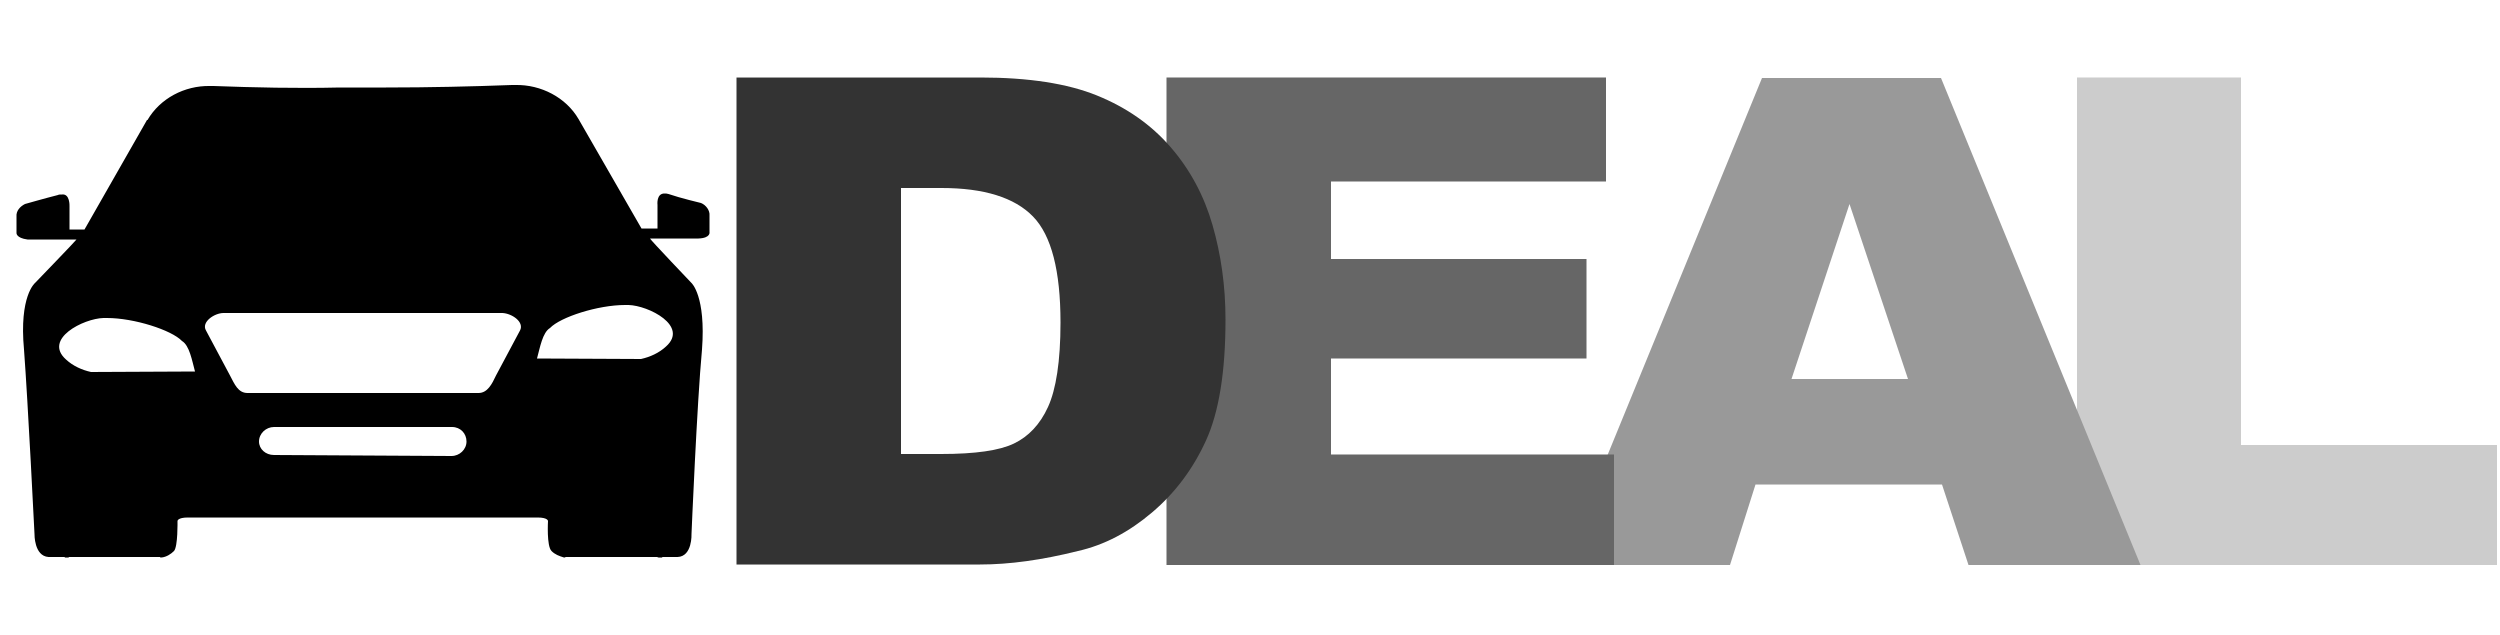
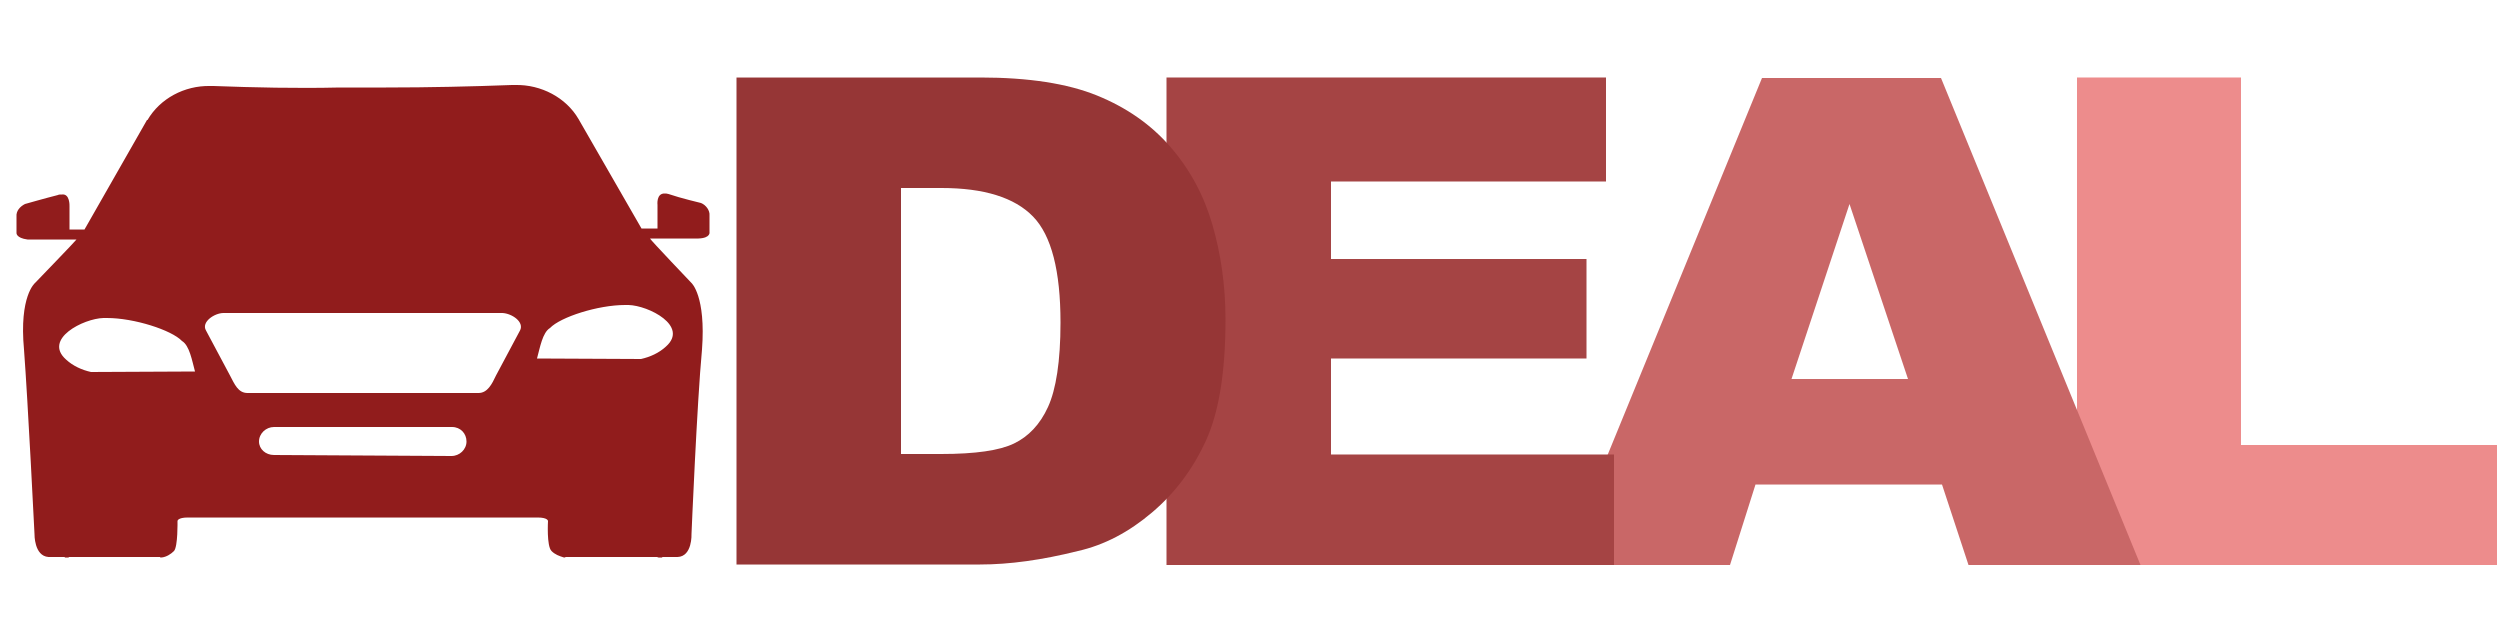
<svg xmlns="http://www.w3.org/2000/svg" version="1.1" id="master-artboard" x="0px" y="0px" viewBox="0 0 500 127" style="enable-background:new 0 0 500 127;" xml:space="preserve">
  <style type="text/css">
	.st0{fill:#0B2E4D;stroke:#AAAAAA;stroke-width:0.749;stroke-miterlimit:2.998;}
- 	.st1{fill:#CCCCCC;}
- 	.st2{fill:#999999;}
- 	.st3{fill:#666666;}
- 	.st4{fill:#333333;}
+ 	.st1{fill:#911C1C;}
+ 	.st2{fill:#ED8C8C;}
+ 	.st3{fill:#C96767;}
+ 	.st4{fill:#A54444;}
+ 	.st5{fill:#963636;}
</style>
  <path class="st0" d="M164.5,64.3L164.5,64.3" />
-   <path d="M42.7,17.2H42c-5.1-0.1-10,2.5-12.5,6.8h-0.1L16.9,45.9h-3v-4.7c0,0,0.1-2.5-1.5-2.3c-0.3,0-0.7,0-0.8,0.1  C9.2,39.6,5,40.8,5,40.8c-1,0.5-1.8,1.4-1.7,2.5v3.3c0,0-0.1,1,2.2,1.3h9.8c0,0.1-8.3,8.7-8.3,8.7s-3.2,2.6-2.2,13.3  c0.8,10.7,2.1,36.9,2.1,36.9s-0.1,4.4,2.8,4.6h3.2l0.1,0.1h0.7l0.1-0.1H32c0,0.1,0.1,0.1,0.3,0.1c1-0.1,1.9-0.7,2.5-1.3  c0.8-0.9,0.7-6,0.7-6s0-0.7,2.1-0.7h69.9c2.1,0,2.1,0.7,2.1,0.7s-0.3,5,0.7,6c0.7,0.7,1.5,1,2.5,1.3c0.1,0,0.3,0,0.3-0.1h18.3  l0.3,0.1h0.7l0.1-0.1h3c3-0.1,2.8-4.6,2.8-4.6s1.1-26.3,2.1-36.9c0.8-10.7-2.1-13.3-2.1-13.3s-8.3-8.7-8.3-8.9h9.7  c2.5-0.1,2.2-1.3,2.2-1.3v-3.3c0.1-1-0.7-2.1-1.7-2.5c0,0-4.2-1-6.5-1.8c-0.3-0.1-0.6-0.1-0.7-0.1c-1.8-0.1-1.5,2.3-1.5,2.3v4.7  h-3.2l-12.6-21.9l0,0c-2.5-4.3-7.5-6.9-12.6-6.8h-0.7c-8,0.3-16.6,0.5-25.2,0.5h-9.3C59.4,17.7,50.8,17.5,42.7,17.2L42.7,17.2z   M54.8,91c-1.7,0-3-1.2-3-2.7l0,0l0,0c0-1.6,1.4-2.9,3-2.9h35.6c1.7,0,2.9,1.3,2.9,2.9l0,0c0,1.6-1.4,2.9-3,2.9l0,0L54.8,91L54.8,91  z M49.5,78.6c-1.9,0-2.6-1.8-3.5-3.5l-4.8-9c-1-1.7,1.7-3.5,3.5-3.5h55.8c1.9,0.1,4.4,1.8,3.5,3.5l-4.8,9c-0.8,1.7-1.7,3.5-3.5,3.5  H49.5z M107.4,71.7c0.6-2.2,1.1-5.2,2.6-6.1c2.1-2.2,9.6-4.6,15-4.6h0.7c4,0.1,12.1,4.2,7.5,8.3c-1.4,1.3-3.2,2.1-5,2.5L107.4,71.7z   M72.9,103.5L72.9,103.5 M18.2,74.4c-1.8-0.4-3.6-1.2-5-2.5c-4.6-4.1,3.5-8.2,7.5-8.3h0.7c5.4,0,12.9,2.4,15,4.6  c1.5,0.9,2,3.9,2.6,6.1L18.2,74.4z" />
+   <path class="st1" d="M42.7,17.2H42c-5.1-0.1-10,2.5-12.5,6.8h-0.1L16.9,45.9h-3v-4.7c0,0,0.1-2.5-1.5-2.3c-0.3,0-0.7,0-0.8,0.1  C9.2,39.6,5,40.8,5,40.8c-1,0.5-1.8,1.4-1.7,2.5v3.3c0,0-0.1,1,2.2,1.3h9.8c0,0.1-8.3,8.7-8.3,8.7s-3.2,2.6-2.2,13.3  c0.8,10.7,2.1,36.9,2.1,36.9s-0.1,4.4,2.8,4.6h3.2l0.1,0.1h0.7l0.1-0.1H32c0,0.1,0.1,0.1,0.3,0.1c1-0.1,1.9-0.7,2.5-1.3  c0.8-0.9,0.7-6,0.7-6s0-0.7,2.1-0.7h69.9c2.1,0,2.1,0.7,2.1,0.7s-0.3,5,0.7,6c0.7,0.7,1.5,1,2.5,1.3c0.1,0,0.3,0,0.3-0.1h18.3  l0.3,0.1h0.7l0.1-0.1h3c3-0.1,2.8-4.6,2.8-4.6s1.1-26.3,2.1-36.9c0.8-10.7-2.1-13.3-2.1-13.3s-8.3-8.7-8.3-8.9h9.7  c2.5-0.1,2.2-1.3,2.2-1.3v-3.3c0.1-1-0.7-2.1-1.7-2.5c0,0-4.2-1-6.5-1.8c-0.3-0.1-0.6-0.1-0.7-0.1c-1.8-0.1-1.5,2.3-1.5,2.3v4.7  h-3.2l-12.6-21.9l0,0c-2.5-4.3-7.5-6.9-12.6-6.8h-0.7c-8,0.3-16.6,0.5-25.2,0.5h-9.3C59.4,17.7,50.8,17.5,42.7,17.2L42.7,17.2z   M54.8,91c-1.7,0-3-1.2-3-2.7l0,0l0,0c0-1.6,1.4-2.9,3-2.9h35.6c1.7,0,2.9,1.3,2.9,2.9l0,0c0,1.6-1.4,2.9-3,2.9l0,0L54.8,91L54.8,91  z M49.5,78.6c-1.9,0-2.6-1.8-3.5-3.5l-4.8-9c-1-1.7,1.7-3.5,3.5-3.5h55.8c1.9,0.1,4.4,1.8,3.5,3.5l-4.8,9c-0.8,1.7-1.7,3.5-3.5,3.5  H49.5z M107.4,71.7c0.6-2.2,1.1-5.2,2.6-6.1c2.1-2.2,9.6-4.6,15-4.6h0.7c4,0.1,12.1,4.2,7.5,8.3c-1.4,1.3-3.2,2.1-5,2.5L107.4,71.7z   M72.9,103.5L72.9,103.5 M18.2,74.4c-1.8-0.4-3.6-1.2-5-2.5c-4.6-4.1,3.5-8.2,7.5-8.3h0.7c5.4,0,12.9,2.4,15,4.6  c1.5,0.9,2,3.9,2.6,6.1L18.2,74.4z" />
  <g>
-     <path class="st1" d="M415.4,15.5h32.8V89h51.2v24h-84V15.5z" />
-     <path class="st2" d="M381.6,75.8l-11.7-35l-11.6,35H381.6z M388.4,96.9h-37.3L346,113h-33.5l39.9-97.4h35.8l39.9,97.4h-34.4   L388.4,96.9z" />
-     <path class="st3" d="M233.3,15.5h87.9v20.8h-55v15.5h51.1v19.9h-51.1v19.2h56.6V113h-89.5L233.3,15.5L233.3,15.5z" />
-     <path class="st4" d="M147.4,15.5h48.7c9.6,0,17.4,1.2,23.3,3.6c5.9,2.4,10.8,5.8,14.7,10.3s6.7,9.7,8.4,15.6s2.6,12.2,2.6,18.9   c0,10.4-1.3,18.5-3.9,24.2c-2.6,5.7-6.2,10.5-10.8,14.4s-9.5,6.5-14.8,7.7c-7.2,1.8-13.7,2.7-19.6,2.7h-48.7V15.5H147.4z    M180.2,37.6v53.2h8c6.9,0,11.7-0.7,14.6-2.1c2.9-1.4,5.2-3.8,6.8-7.3s2.5-9.1,2.5-16.9c0-10.3-1.8-17.4-5.5-21.2   s-9.8-5.7-18.3-5.7H180.2z" />
+     <path class="st2" d="M415.4,15.5h32.8V89h51.2v24h-84V15.5z" />
+     <path class="st3" d="M381.6,75.8l-11.7-35l-11.6,35H381.6z M388.4,96.9h-37.3L346,113h-33.5l39.9-97.4h35.8l39.9,97.4h-34.4   L388.4,96.9z" />
+     <path class="st4" d="M233.3,15.5h87.9v20.8h-55v15.5h51.1v19.9h-51.1v19.2h56.6V113h-89.5L233.3,15.5L233.3,15.5z" />
+     <path class="st5" d="M147.4,15.5h48.7c9.6,0,17.4,1.2,23.3,3.6c5.9,2.4,10.8,5.8,14.7,10.3s6.7,9.7,8.4,15.6s2.6,12.2,2.6,18.9   c0,10.4-1.3,18.5-3.9,24.2c-2.6,5.7-6.2,10.5-10.8,14.4s-9.5,6.5-14.8,7.7c-7.2,1.8-13.7,2.7-19.6,2.7h-48.7V15.5H147.4z    M180.2,37.6v53.2h8c6.9,0,11.7-0.7,14.6-2.1c2.9-1.4,5.2-3.8,6.8-7.3s2.5-9.1,2.5-16.9c0-10.3-1.8-17.4-5.5-21.2   s-9.8-5.7-18.3-5.7H180.2z" />
  </g>
</svg>
